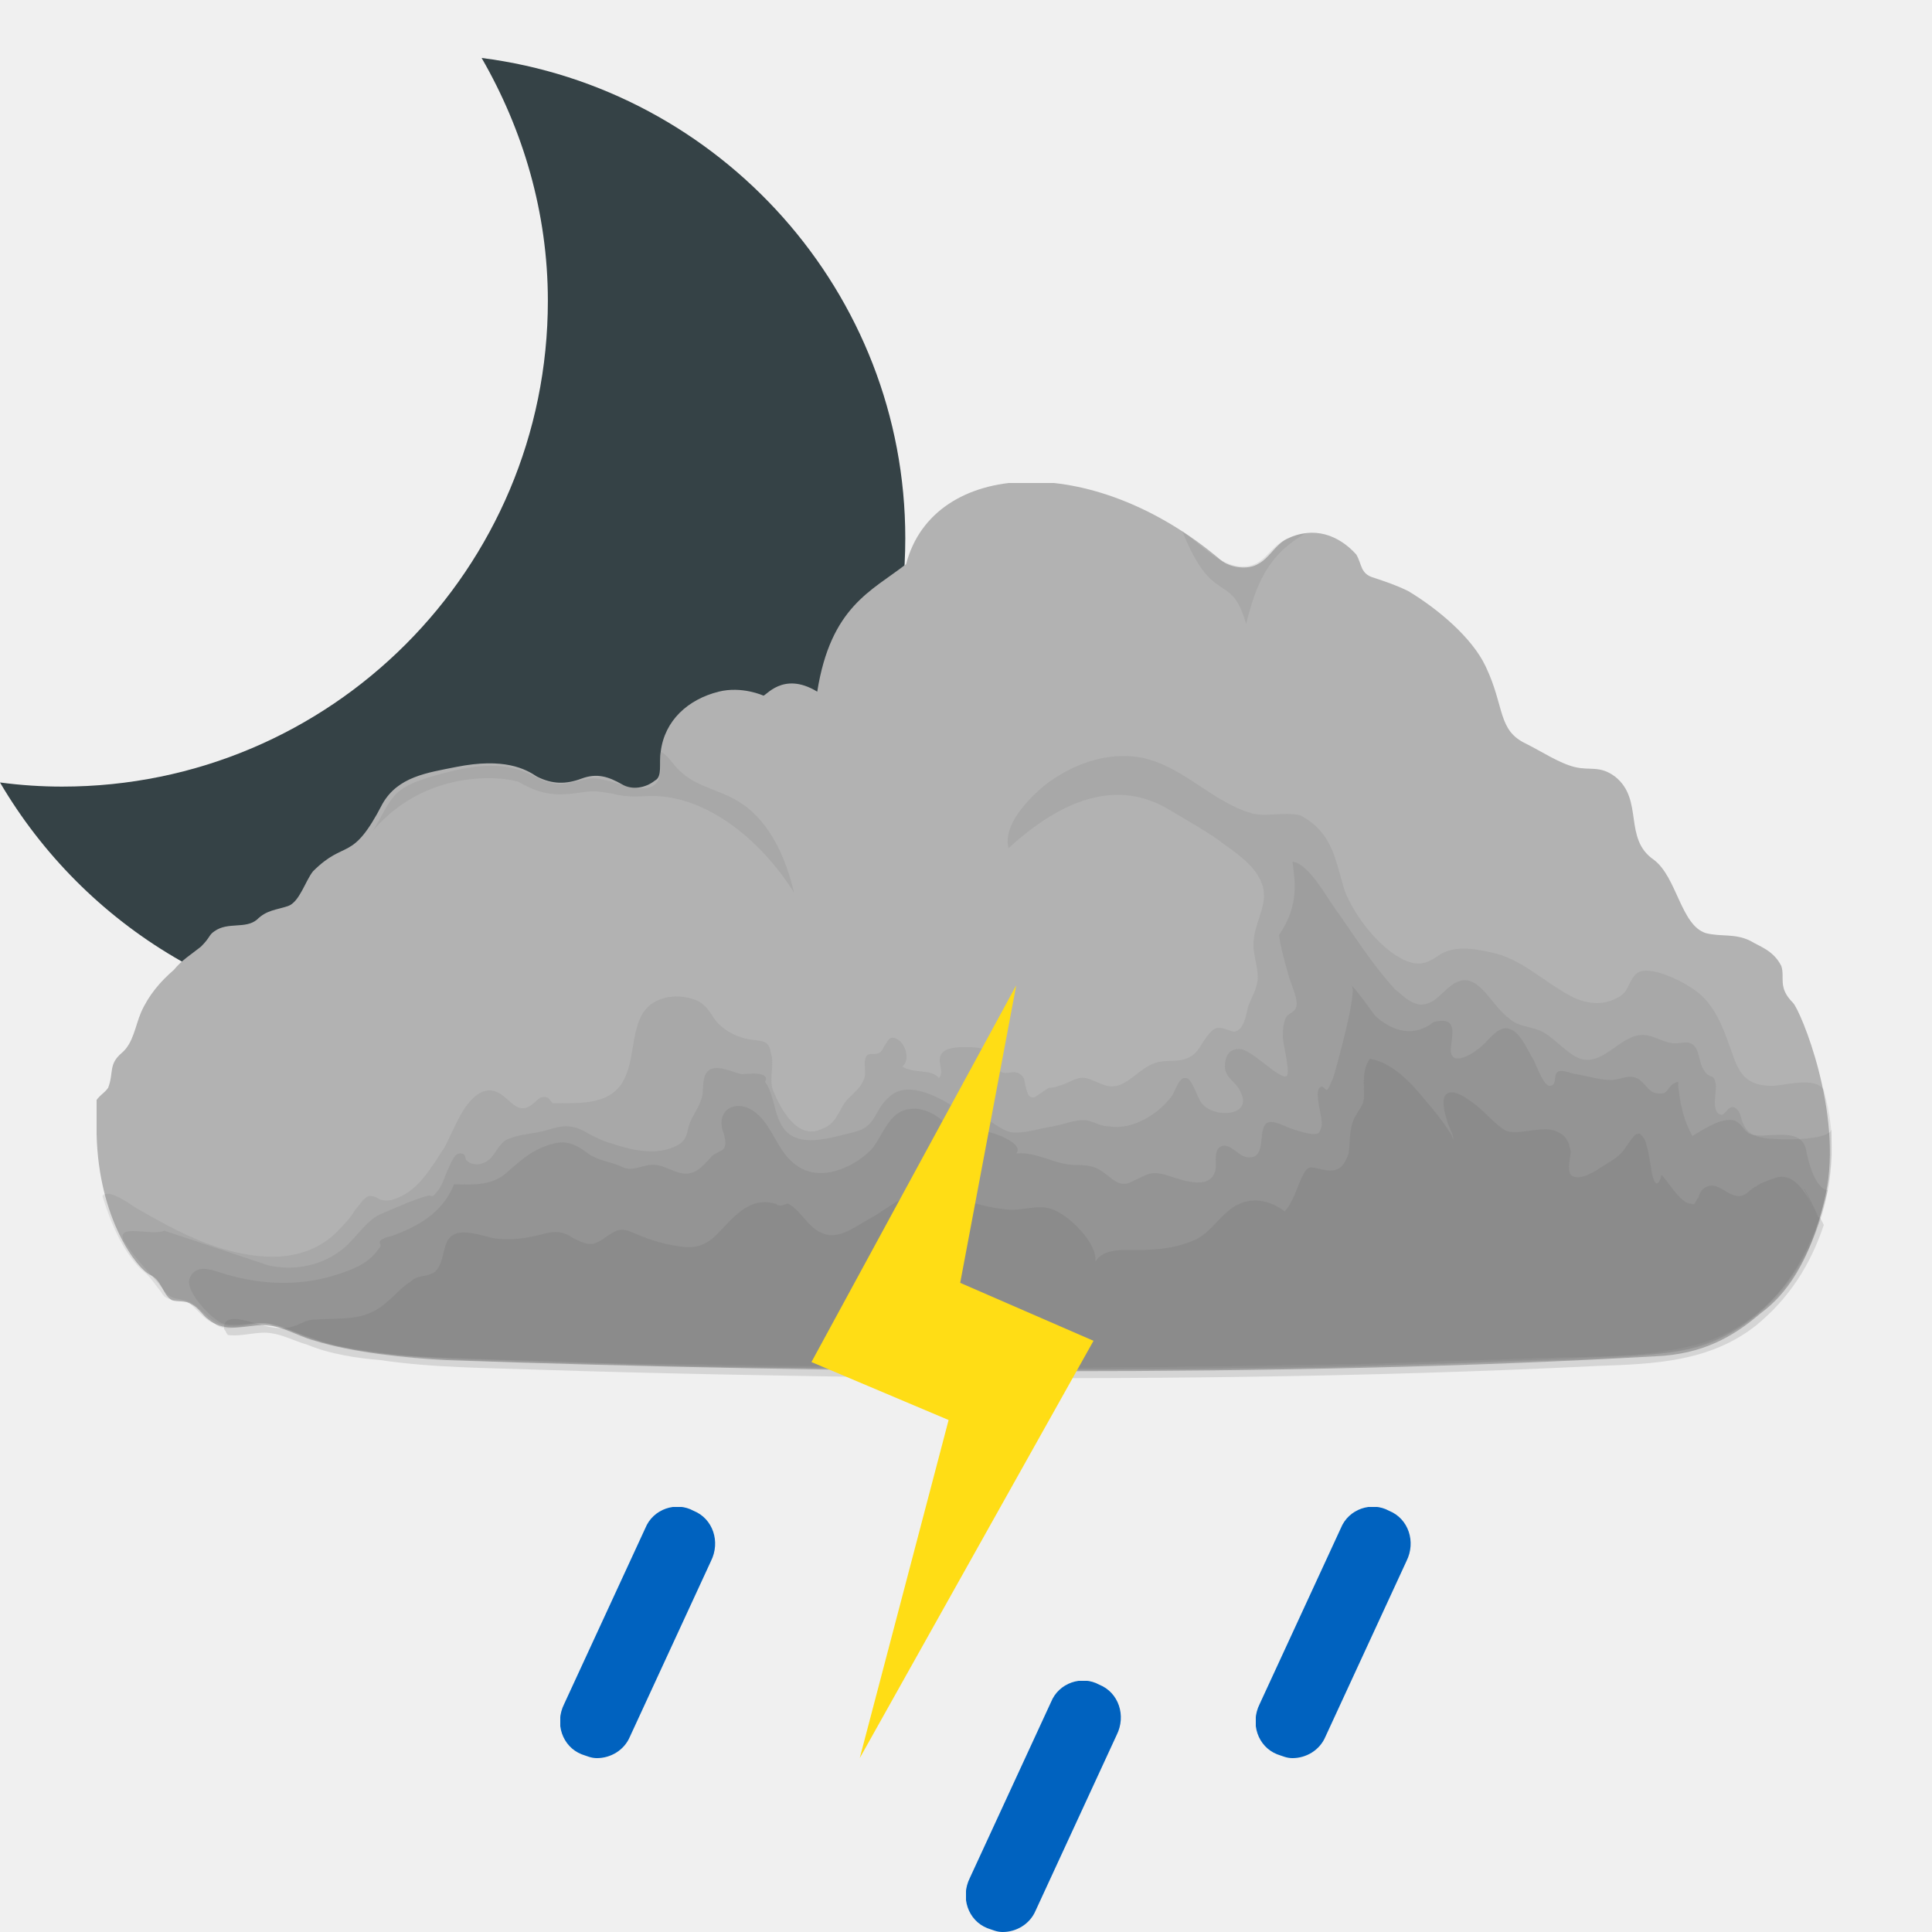
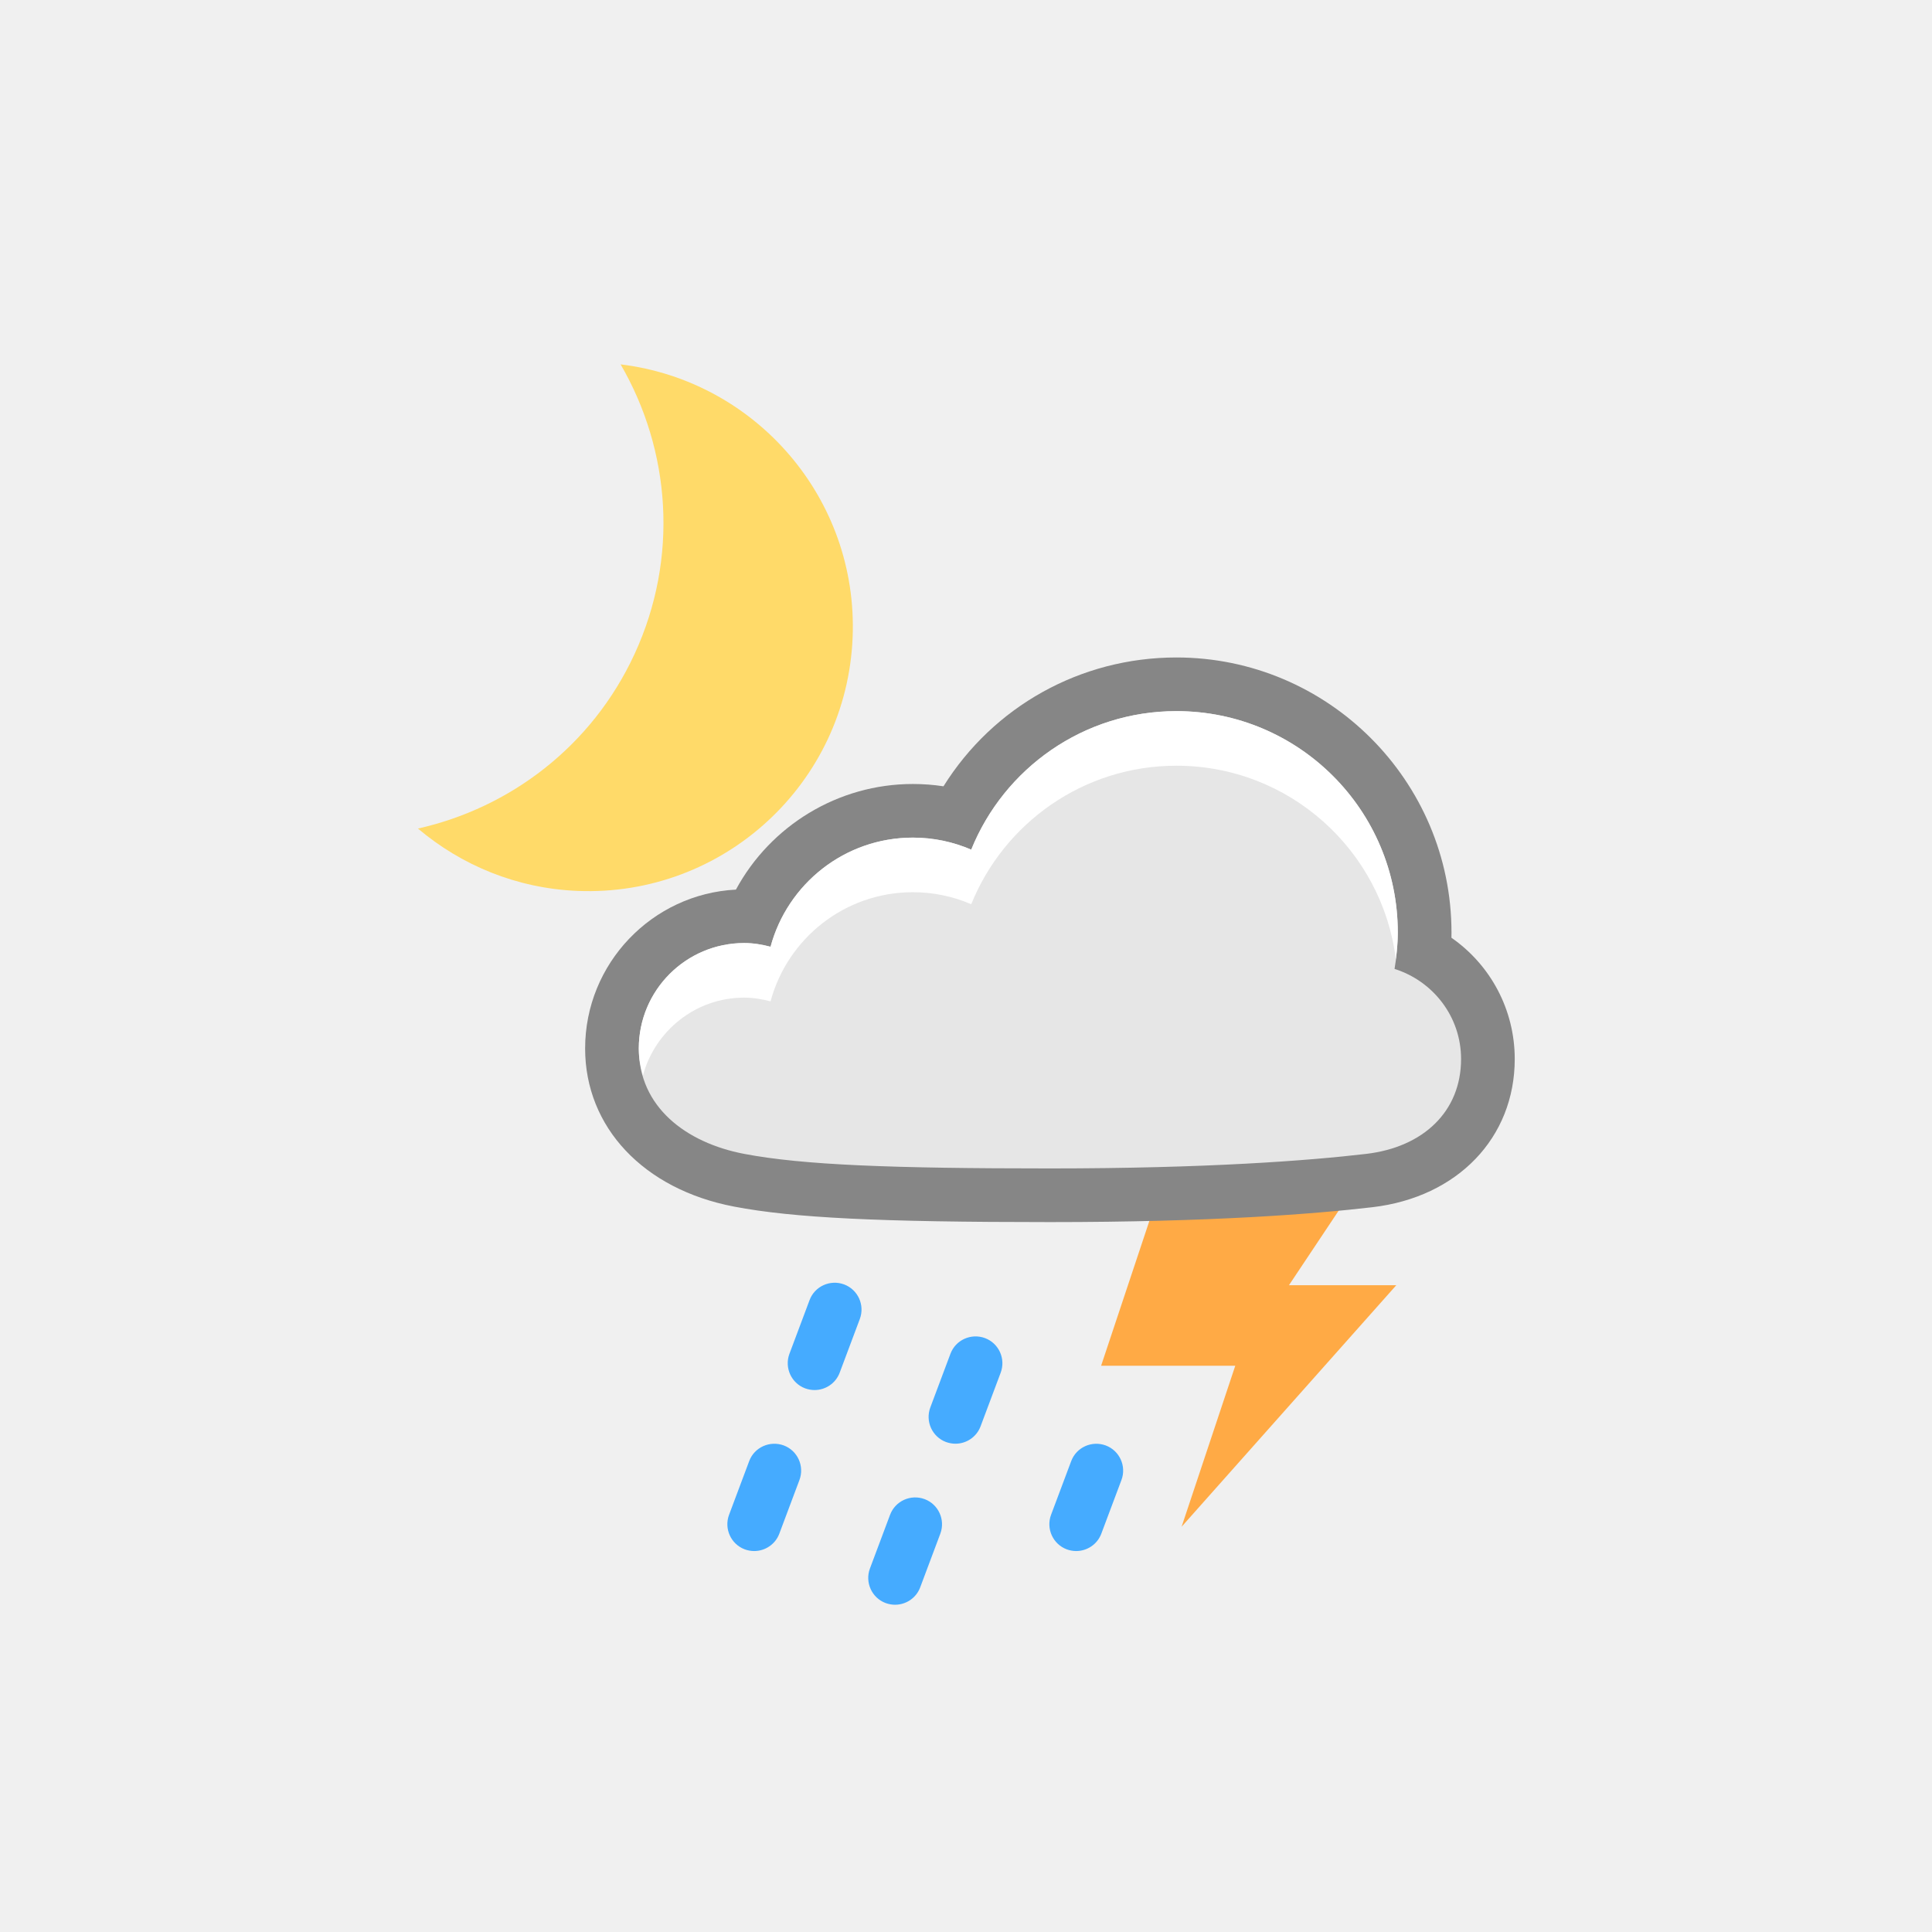
- <svg xmlns="http://www.w3.org/2000/svg" xmlns:xlink="http://www.w3.org/1999/xlink" viewBox="0 0 100 100">
-   <style>.moon-primitive{fill:#354246}.cloud3-primitive{color:#696969;fill:#b2b2b2}.raindrop-primitive{fill:#0062bf}.lightning-primitive{fill:#ffdd15}</style>
-   <symbol id="moon">
-     <path d="M34.9 0c3 5.2 4.8 11.2 4.8 17.6C39.7 37 24 52.8 4.5 52.8c-1.5 0-3-.1-4.5-.3C6.1 62.9 17.4 70 30.4 70c19.4 0 35.2-15.7 35.2-35.2C65.6 17 52.2 2.2 34.9 0z" />
-   </symbol>
-   <symbol id="cloud">
-     <path d="M87.8 26.9c-.8-.8-.4-1.3-.6-1.9-.4-.8-1.1-1-1.6-1.3-.8-.4-1.5-.2-2.3-.4-1.3-.4-1.5-2.9-2.7-3.8-1.6-1.1-.5-3.1-2-4.3-.8-.6-1.3-.3-2.1-.5s-1.7-.8-2.5-1.2c-1.5-.7-1.1-1.9-2.1-4-.7-1.5-2.5-3-4-3.9-.6-.3-1.2-.5-1.8-.7-.7-.2-.6-.7-.9-1.2-.9-1-2.2-1.5-3.6-.8-.6.3-.9 1-1.5 1.3-.5.3-1.4.2-1.9-.2-6.7-5.7-14.9-5.2-16.3.2-1.8 1.4-3.9 2.2-4.6 6.6-1.8-1.1-2.7.3-2.8.2 0 0-1.1-.5-2.3-.2-1.6.4-2.8 1.5-3 3.1-.1.6.1 1.3-.3 1.5-.5.4-1.2.5-1.7.2-.7-.4-1.3-.6-2.1-.3s-1.5.3-2.3-.1c-.6-.4-1.7-1-4.2-.5-1.5.3-3 .5-3.8 1.9-1.6 3.1-1.9 1.8-3.6 3.5-.4.5-.7 1.6-1.3 1.8-.6.2-1.1.2-1.6.7-.6.5-1.5.1-2.2.6-.3.2-.2.3-.7.8-.5.4-1 .7-1.4 1.2-.7.6-1.3 1.3-1.7 2.2-.3.7-.4 1.6-1 2.1-.7.6-.4 1-.7 1.8-.2.3-.5.4-.7.8.1.4.1 1 .1 1.6.1 4.4 2.1 7 2.8 7.3.6.3.6 1 1.1 1.3.3.1.7 0 1 .2.4.2.6.6.9.8.7.6 1.6.4 2.5.3 1.2-.1 1.9.5 3 .8 1.9.6 4.8.9 6.8 1 20.1.7 43.4.9 62.6-.2 2.4-.1 4-1 5.4-2.2.8-.6 2.5-2 3.4-6.2s-1.3-9.5-1.7-9.9z" />
-     <g fill="currentColor">
-       <path opacity=".14" d="M89.8 34c0-.9-.2-1.8-.4-2.6-.5-.7-2-.2-2.7-.2-1.7 0-1.8-1.1-2.3-2.4-.4-1.1-.9-2.1-1.9-2.7-.6-.4-2.4-1.3-2.9-.6-.4.5-.3.9-1 1.2-.8.4-1.7.2-2.4-.2-1.3-.7-2.5-1.9-4-2.2-.9-.2-2-.4-2.8.2-.6.4-1 .5-1.7.2-1.3-.6-2.6-2.3-3.1-3.6-.5-1.6-.6-3-2.3-3.9-.9-.2-1.7.1-2.5-.1-2.1-.6-3.6-2.5-5.8-2.9-1.8-.3-3.6.4-5 1.5-.8.7-2.1 2-1.8 3.2 2.3-2.1 5.3-3.8 8.3-2 1 .6 2.1 1.2 3 1.9.7.5 1.5 1.1 1.8 1.9.4 1-.3 1.9-.4 2.9-.1.7.2 1.3.2 2 0 .5-.3 1-.5 1.5-.1.4-.2 1.2-.7 1.3-.2 0-.5-.2-.8-.2-.3 0-.4.2-.6.4-.3.4-.5.9-.9 1.1-.7.4-1.4 0-2.2.5-.7.4-1.3 1.2-2.1 1-.4-.1-.7-.3-1.1-.4-.5-.1-.9.3-1.4.4-.2.1-.4.1-.5.1-.2.1-.7.5-.8.5-.3 0-.3-.2-.4-.5-.1-.3 0-.5-.3-.7-.4-.3-.8.2-1.2-.3-.2-.2-.1-.6-.3-.8-.3-.3-1-.3-1.3-.3-.4 0-1.1 0-1.3.4-.2.4.2.9-.1 1.2-.4-.5-1.3-.2-1.9-.6.4-.3.2-1-.1-1.3-.5-.4-.6-.1-.8.2-.1.1-.1.3-.3.4-.2.1-.4 0-.6.1-.3.3 0 .9-.2 1.3-.2.5-.7.8-1 1.2-.3.5-.5 1.1-1.1 1.3-1.3.7-2.2-1-2.6-2-.2-.6.1-1.3-.1-1.9-.1-.7-.5-.6-1.1-.7-.6-.1-1.2-.4-1.6-.8-.4-.4-.5-.9-1.1-1.2-.9-.4-2.2-.3-2.8.6-.7 1.1-.4 2.7-1.2 3.8-.7.9-1.9.9-3 .9h-.5c-.1-.1-.2-.3-.3-.3-.4-.1-.5.2-.8.4-1 .7-1.3-1.1-2.5-.7-1 .4-1.5 2-2 2.9-.6.9-1.2 2-2.2 2.5-.4.2-.7.3-1.1.2-.2-.1-.3-.2-.6-.2-.3.1-.5.5-.7.7-.3.5-.7.9-1.1 1.3-1.7 1.5-3.9 1.3-5.9.7-1.6-.5-3-1.3-4.4-2.1-.3-.2-1.4-1-1.7-.6.4 1.3 1 2.8 2 3.8.4.3.6.6.9 1 .1.1.2.3.3.4.4.3.8.1 1.2.3.5.3.8.9 1.4 1.1.5.5 1.5.1 2.1 0h.5c.1 0 .3 0 .4.1 1.2.3 2.3.9 3.5 1.1 2.8.6 5.6.6 8.4.7 2.9.1 5.7.2 8.6.2 6.2.1 12.3.2 18.5.2 5.8 0 11.6-.1 17.5-.2l9-.3c2.5-.1 5.3 0 7.8-.6 4.9-1.1 7.6-6.1 7.4-10.7 0-.4 0 .3 0 0z" />
-       <path opacity=".16" d="M89.8 33.4c0 .7-3 .6-3.5.5-.6-.1-.9-.3-1.1-.8-.1-.2-.1-.7-.5-.8-.3 0-.4.4-.6.4-.6-.1-.2-1.3-.3-1.6-.1-.6-.3-.2-.6-.7-.3-.4-.2-1.2-.7-1.4-.2-.1-.5 0-.8 0-.5 0-.9-.3-1.4-.4-1.3-.3-2.2 1.6-3.5 1.2-.6-.2-1.3-1-1.8-1.3-.6-.4-1.4-.3-1.9-.8-1-.7-1.7-2.8-3.1-1.6-.5.4-.8.9-1.5.9-.6-.1-.9-.5-1.3-.8-1.1-1.2-2-2.6-2.9-3.9-.5-.6-1.5-2.6-2.4-2.7.1.9.4 2.2-.7 3.8.1.7.3 1.4.5 2.1.1.4.5 1.2.4 1.6-.1.3-.3.3-.5.5-.2.3-.2.8-.2 1.1 0 .3.4 1.8.2 2-.4.2-1.9-1.5-2.5-1.4-.5 0-.7.4-.7.9 0 .6.6.8.8 1.3.7 1.3-1.4 1.4-2 .6-.2-.2-.5-1.3-.8-1.3-.4-.1-.6.8-.8 1-.7.9-2 1.7-3.2 1.5-.4 0-.7-.2-1.1-.3-.6-.1-1.2.2-1.8.3-.7.1-1.5.4-2.2.3-.7-.2-1.3-.9-2-.9-.1.2-.2.3-.3.3-.2-.1-.3-.3-.3-.5-.9-.6-2.7-1.7-3.7-.7-.8.7-.6 1.5-1.8 1.8-.9.2-2.3.7-3.2.2-1-.6-.8-2-1.4-2.8.3-.6-1-.4-1.2-.4-.5-.1-1-.4-1.5-.3-.7.2-.4 1.1-.6 1.6-.2.6-.6 1-.7 1.6-.1.5-.3.7-.8.9-1 .4-2.2.1-3.1-.2-.4-.1-.8-.3-1.2-.5-.8-.5-1.3-.5-2.2-.2-.7.2-1.5.2-2.1.5-.5.3-.6 1-1.2 1.2-.2.1-.6.1-.8-.1-.2-.1 0-.4-.4-.4-.3 0-.5.6-.6.8-.2.4-.3.9-.6 1.2-.3.4-.2.1-.5.2-.7.2-1.6.6-2.3.9-.8.3-1.3 1.2-2 1.8-1.1.9-2.5 1.2-3.9.9l-5.4-1.8c-.6.3-2.5-.4-2.1.5.6 1 1.4 1.7 2.1 2.6.4.6.9.3 1.5.7.6.4.9 1 1.7 1.1.6.1 1.3-.1 1.9-.1.8 0 1.5.4 2.2.7 1.4.5 3 .7 4.5.9 3.4.4 6.9.4 10.3.5 3.5.1 7.1.2 10.6.2 14.2.2 28.4.1 42.5-.6 1.7-.1 3.5-.1 5.1-.8 1.1-.5 2.1-1.2 3-2.1 1.9-1.9 2.9-4.9 3-7.5v-1.4zm-6.6-2.1z" />
-       <path opacity=".18" d="M88.5 34.6c-.2-1.4-2.1-.6-2.9-.9-.3-.1-.4-.5-.8-.7-.7-.2-1.7.5-2.2.8-.4-.7-.6-1.5-.7-2.3-.1-.5.1-.6-.3-.4-.2.1-.3.5-.6.5-.2 0-.3 0-.5-.1-.3-.2-.5-.6-.8-.7-.4-.2-.9.1-1.3.1-.6 0-1.2-.2-1.8-.3-.2 0-.8-.3-1-.1-.2.2 0 .7-.4.7-.3 0-.7-1.1-.8-1.3-.3-.5-.6-1.2-1-1.5-.8-.6-1.3.5-1.9.9-.5.4-1.5.9-1.4-.1.1-.8.3-1.6-.9-1.3-1 .8-2.1.5-3-.3-.1-.1-1.2-1.7-1.3-1.6.5-.1-.8 4.5-.9 4.8-.1.2-.2.5-.3.6-.1.1-.2-.3-.4-.1-.3.3.2 1.6.1 2-.1.3-.1.4-.4.4-.2 0-.6-.1-.9-.2-.4-.1-.7-.3-1.1-.4-1.2-.3-.2 1.9-1.4 1.8-.5 0-1-.9-1.5-.5-.3.3-.1.9-.2 1.2-.3 1.1-1.9.4-2.6.2-.8-.2-.9 0-1.6.3-.5.3-.8.2-1.3-.2-.6-.5-.9-.6-1.7-.6-1.1 0-2-.7-3.1-.6.5-.6-1.7-1.3-2.1-1.2-.8.1-.9.3-1.5-.3-.5-.5-1.2-.9-1.9-.8-1.1.1-1.4 1.4-2 2.1-1 1-2.7 1.7-3.9.8-1-.7-1.2-2.1-2.2-2.8-.9-.6-1.9-.1-1.6 1 .1.3.2.6.1.9-.1.2-.6.3-.7.5-.3.3-.6.7-1 .8-.6.2-1.2-.3-1.8-.4-.7-.1-1.2.4-1.8.1-.6-.3-1.3-.3-1.9-.8-.7-.5-1.2-.6-2-.3-.9.3-1.5.9-2.2 1.5-.8.6-1.7.5-2.6.5-.6 1.5-1.9 2.2-3.3 2.7-.1 0-.4.1-.5.2-.1.1 0 .2 0 .3-.4.6-.8.9-1.5 1.2-2.2.9-4.4.9-6.7.2-.6-.2-1.4-.5-1.7.3-.2.7 1.2 2.1 1.7 2.3.8.2 1.5-.1 2.3 0 .8.1 1.5.5 2.2.7 2.2.9 5.1 1 7.5 1.1 2.9.1 5.9.2 8.8.3 6 .2 12 .2 18 .3 6 0 12.1 0 18.1-.1 3.1-.1 6.2-.2 9.2-.3 2.9-.1 5.9-.1 8.8-.5 4.6-.6 7.2-4.2 8.2-8.4-.3 0-.8-.5-1.1-2z" />
-       <path opacity=".14" d="M59.5 7.3c.5-2 1.1-3.6 3.1-4.7-.7.1-1.2.3-1.7.8-.4.4-.7.8-1.3.9-1.3.2-2.4-1.1-3.4-1.8 1.6 4 2.5 2 3.3 4.8.5-2-.8-2.8 0 0zm-37.6 8.2c1.2.7 2 .7 3.3.5.6-.1 1 0 1.6.1.7.2 1.4.1 2.1.1 3 .1 5.7 2.6 7.2 5-.4-1.7-1.2-3.6-2.7-4.6-1-.7-2.2-.8-3.1-1.6-.4-.3-.6-.8-1.1-1.1v.8c0 2.2-2.6.4-3.7.6-1 .2-1.6.5-2.6 0-.4-.2-.8-.4-1.2-.5-1.4-.4-3 0-4.4.4-.6.2-1.3.4-1.8.9s-.8 1.3-1.2 1.9c3-3.5 7.3-2.7 7.6-2.5z" />
-       <path opacity=".2" d="M89.1 38c-.4-.8-1.1-2.5-2.3-2-.3.1-.6.2-.9.4-.4.2-.4.4-.8.5-.6.1-1.1-.7-1.7-.5-.3.1-.4.3-.5.6-.2.2-.1.4-.4.3-.5 0-1.2-1.2-1.5-1.5-.2.8-.4.4-.5-.1-.1-.5-.2-1.6-.5-1.9-.2-.2-.1-.1-.3-.1-.2.1-.6.8-.8 1-.3.3-.7.5-1 .7-.3.2-1.2.8-1.6.4-.2-.3 0-.9 0-1.2-.1-.6-.3-.9-.9-1.1-.8-.2-1.9.3-2.5 0-.5-.3-1-.9-1.5-1.3-.3-.2-1.2-1-1.6-.5-.2.3 0 1 .1 1.3 0 .2.4.8.3 1 .1-.2-1.1-1.7-1.3-1.9-.8-1-1.8-2.1-3-2.3-.4.6-.3 1.2-.3 1.9 0 .5-.2.6-.4 1-.4.6-.3 1.4-.4 2-.3.9-.7 1-1.5.8-.5-.1-.6-.2-.9.4-.3.6-.4 1.2-.9 1.8-.8-.6-1.8-.8-2.7-.2-.7.5-1.1 1.2-1.8 1.6-1 .5-2.1.6-3.2.6-.6 0-1.7-.1-2.1.6.1-1-1.4-2.4-2.2-2.7-.8-.3-1.6.1-2.4 0-1-.1-2.1-.4-3-.8-1.7-.7-2.8.6-4.3 1.4-.7.4-1.5 1-2.3.6-.7-.3-1-1.1-1.7-1.5-.1 0-.3.1-.4.1-.2 0-.2-.1-.3-.1-.7-.2-1.3 0-1.9.5-1.1.9-1.4 2-3.1 1.7-.7-.1-1.4-.3-2.1-.6-.7-.3-.9-.4-1.6.1-.7.5-.9.5-1.7.1-.6-.4-1-.4-1.7-.2-.8.2-1.5.3-2.4.2-.5-.1-1.6-.5-2.1-.2-.7.3-.4 1.6-1.1 2-.4.2-.8.1-1.1.4-.5.3-.9.8-1.4 1.2-1.1.9-2.2.7-3.6.8-.5 0-.8.3-1.3.4-.5.1-1 0-1.4-.1-.5-.1-2.1-.8-2 .2.1.1.1.2.2.3.7.1 1.5-.2 2.2-.1.7.1 1.2.4 1.9.6 1.2.5 2.6.7 3.8.8 2.7.4 5.5.4 8.3.5 6.1.2 12.2.3 18.4.4 12.1.1 24.2 0 36.3-.6 2.9-.1 5.8-.2 8.2-2.1 1.7-1.4 2.8-3.1 3.5-5.2-.2-.4-.2-.4-.3-.4-1.7-3.4.1 0 0 0z" />
+ <svg xmlns="http://www.w3.org/2000/svg" version="1.1" id="Layer_1" x="0px" y="0px" width="72px" height="72px" viewBox="0 0 72 72" enable-background="new 0 0 72 72" xml:space="preserve">
+   <g>
+     <polygon fill="#FFAA45" points="43.035,44.897 41.035,50.897 46.035,50.897 44.035,56.897 52.035,47.897 48.035,47.897    50.035,44.897  " />
+     <path fill="#868686" d="M43.842,24.502c-3.586,0-6.83,1.837-8.681,4.801c-0.375-0.057-0.756-0.086-1.141-0.086   c-2.791,0-5.307,1.555-6.594,3.936c-3.126,0.161-5.62,2.755-5.62,5.921c0,2.936,2.18,5.25,5.554,5.893   c2.206,0.421,5.395,0.577,11.768,0.577c6.022,0,9.86-0.302,12.019-0.555c3.172-0.372,5.303-2.591,5.303-5.522   c0-1.841-0.904-3.507-2.359-4.52c0.001-0.065,0.002-0.13,0.002-0.194C54.092,29.1,49.494,24.502,43.842,24.502L43.842,24.502z" />
+     <path fill="#45ABFF" d="M28.107,57.803c-0.117,0-0.235-0.021-0.352-0.063c-0.517-0.194-0.778-0.771-0.585-1.288l0.75-2   c0.193-0.518,0.771-0.775,1.288-0.585c0.517,0.194,0.778,0.771,0.585,1.288l-0.75,2C28.893,57.556,28.511,57.803,28.107,57.803z" />
+     <path fill="#45ABFF" d="M30.357,51.803c-0.117,0-0.235-0.021-0.352-0.063c-0.517-0.194-0.778-0.771-0.585-1.288l0.75-2   c0.193-0.518,0.771-0.777,1.288-0.585c0.517,0.194,0.778,0.771,0.585,1.288l-0.75,2C31.143,51.556,30.761,51.803,30.357,51.803z" />
+     <path fill="#45ABFF" d="M40.107,57.803c-0.117,0-0.235-0.021-0.352-0.063c-0.517-0.194-0.778-0.771-0.585-1.288l0.75-1.999   c0.193-0.518,0.77-0.776,1.288-0.585c0.517,0.194,0.778,0.771,0.585,1.288l-0.75,1.999C40.893,57.556,40.511,57.803,40.107,57.803z   " />
+     <path fill="#45ABFF" d="M33.357,59.804c-0.117,0-0.235-0.021-0.352-0.063c-0.517-0.194-0.778-0.771-0.585-1.288l0.75-2   c0.194-0.518,0.771-0.777,1.288-0.585c0.517,0.194,0.778,0.771,0.585,1.288l-0.75,2C34.143,59.557,33.761,59.804,33.357,59.804z" />
+     <path fill="#45ABFF" d="M35.607,53.803c-0.117,0-0.235-0.021-0.352-0.063c-0.517-0.194-0.778-0.771-0.585-1.288l0.75-2   c0.193-0.518,0.77-0.776,1.288-0.585c0.517,0.194,0.778,0.771,0.585,1.288l-0.75,2C36.393,53.556,36.011,53.803,35.607,53.803z" />
+     <path fill="#E6E6E6" d="M51.971,36.109c0.073-0.443,0.121-0.894,0.121-1.357c0-4.557-3.693-8.25-8.25-8.25   c-3.464,0-6.424,2.137-7.647,5.162c-0.667-0.287-1.402-0.448-2.174-0.448c-2.541,0-4.674,1.726-5.305,4.067   c-0.315-0.082-0.64-0.139-0.981-0.139c-2.17,0-3.929,1.759-3.929,3.929c0,2.17,1.744,3.512,3.929,3.929   c2.185,0.417,5.518,0.542,11.393,0.542s9.655-0.292,11.786-0.542c2.131-0.25,3.536-1.583,3.536-3.536   C54.449,37.884,53.404,36.561,51.971,36.109z" />
+     <g>
+       <path fill="#FFFFFF" d="M27.735,37.179c0.341,0,0.666,0.057,0.981,0.138c0.631-2.342,2.764-4.067,5.305-4.067    c0.773,0,1.507,0.161,2.174,0.448c1.223-3.026,4.183-5.162,7.647-5.162c4.203,0,7.664,3.144,8.177,7.207    c0.042-0.326,0.073-0.654,0.073-0.992c0-4.557-3.693-8.25-8.25-8.25c-3.464,0-6.424,2.137-7.647,5.162    c-0.667-0.287-1.402-0.448-2.174-0.448c-2.541,0-4.674,1.726-5.305,4.067c-0.315-0.082-0.64-0.138-0.981-0.138    c-2.17,0-3.929,1.759-3.929,3.929c0,0.36,0.064,0.689,0.154,1.004C24.415,38.411,25.924,37.179,27.735,37.179z" />
    </g>
-   </symbol>
-   <symbol id="raindrop">
-     <path d="M1.9 13c-.3 0-.5-.1-.8-.2-1-.4-1.4-1.6-.9-2.6l4.2-9.1C4.8.1 6-.3 6.9.2c1 .4 1.4 1.6.9 2.6l-4.2 9.1c-.3.7-1 1.1-1.7 1.1z" />
-   </symbol>
-   <symbol id="lightning">
-     <path d="M14.6 18.4l-6.9-3L10.6 0 0 19.5l7.1 3L2.5 40z" />
-   </symbol>
-   <use xlink:href="#moon" class="moon-primitive" width="100" height="100" transform="translate(0 3) scale(.71429)" />
-   <use xlink:href="#cloud" class="cloud3-primitive" width="100" height="100" transform="translate(5 25)" />
-   <use xlink:href="#raindrop" class="raindrop-primitive" width="100" height="100" transform="translate(29 78)" />
-   <use xlink:href="#lightning" class="lightning-primitive" width="100" height="100" transform="translate(42 51)" />
-   <use xlink:href="#raindrop" class="raindrop-primitive" width="100" height="100" transform="translate(50 87)" />
-   <use xlink:href="#raindrop" class="raindrop-primitive" width="100" height="100" transform="translate(65 78)" />
+   </g>
+   <g>
+     <path fill="#FFDA69" d="M31.775,23.751c0.209-5.167-3.602-9.558-8.647-10.172c1.854,3.189,2.183,7.198,0.517,10.801   c-1.59,3.438-4.639,5.727-8.069,6.498c1.616,1.366,3.676,2.232,5.954,2.324C26.969,33.42,31.556,29.19,31.775,23.751z" />
+   </g>
</svg>
